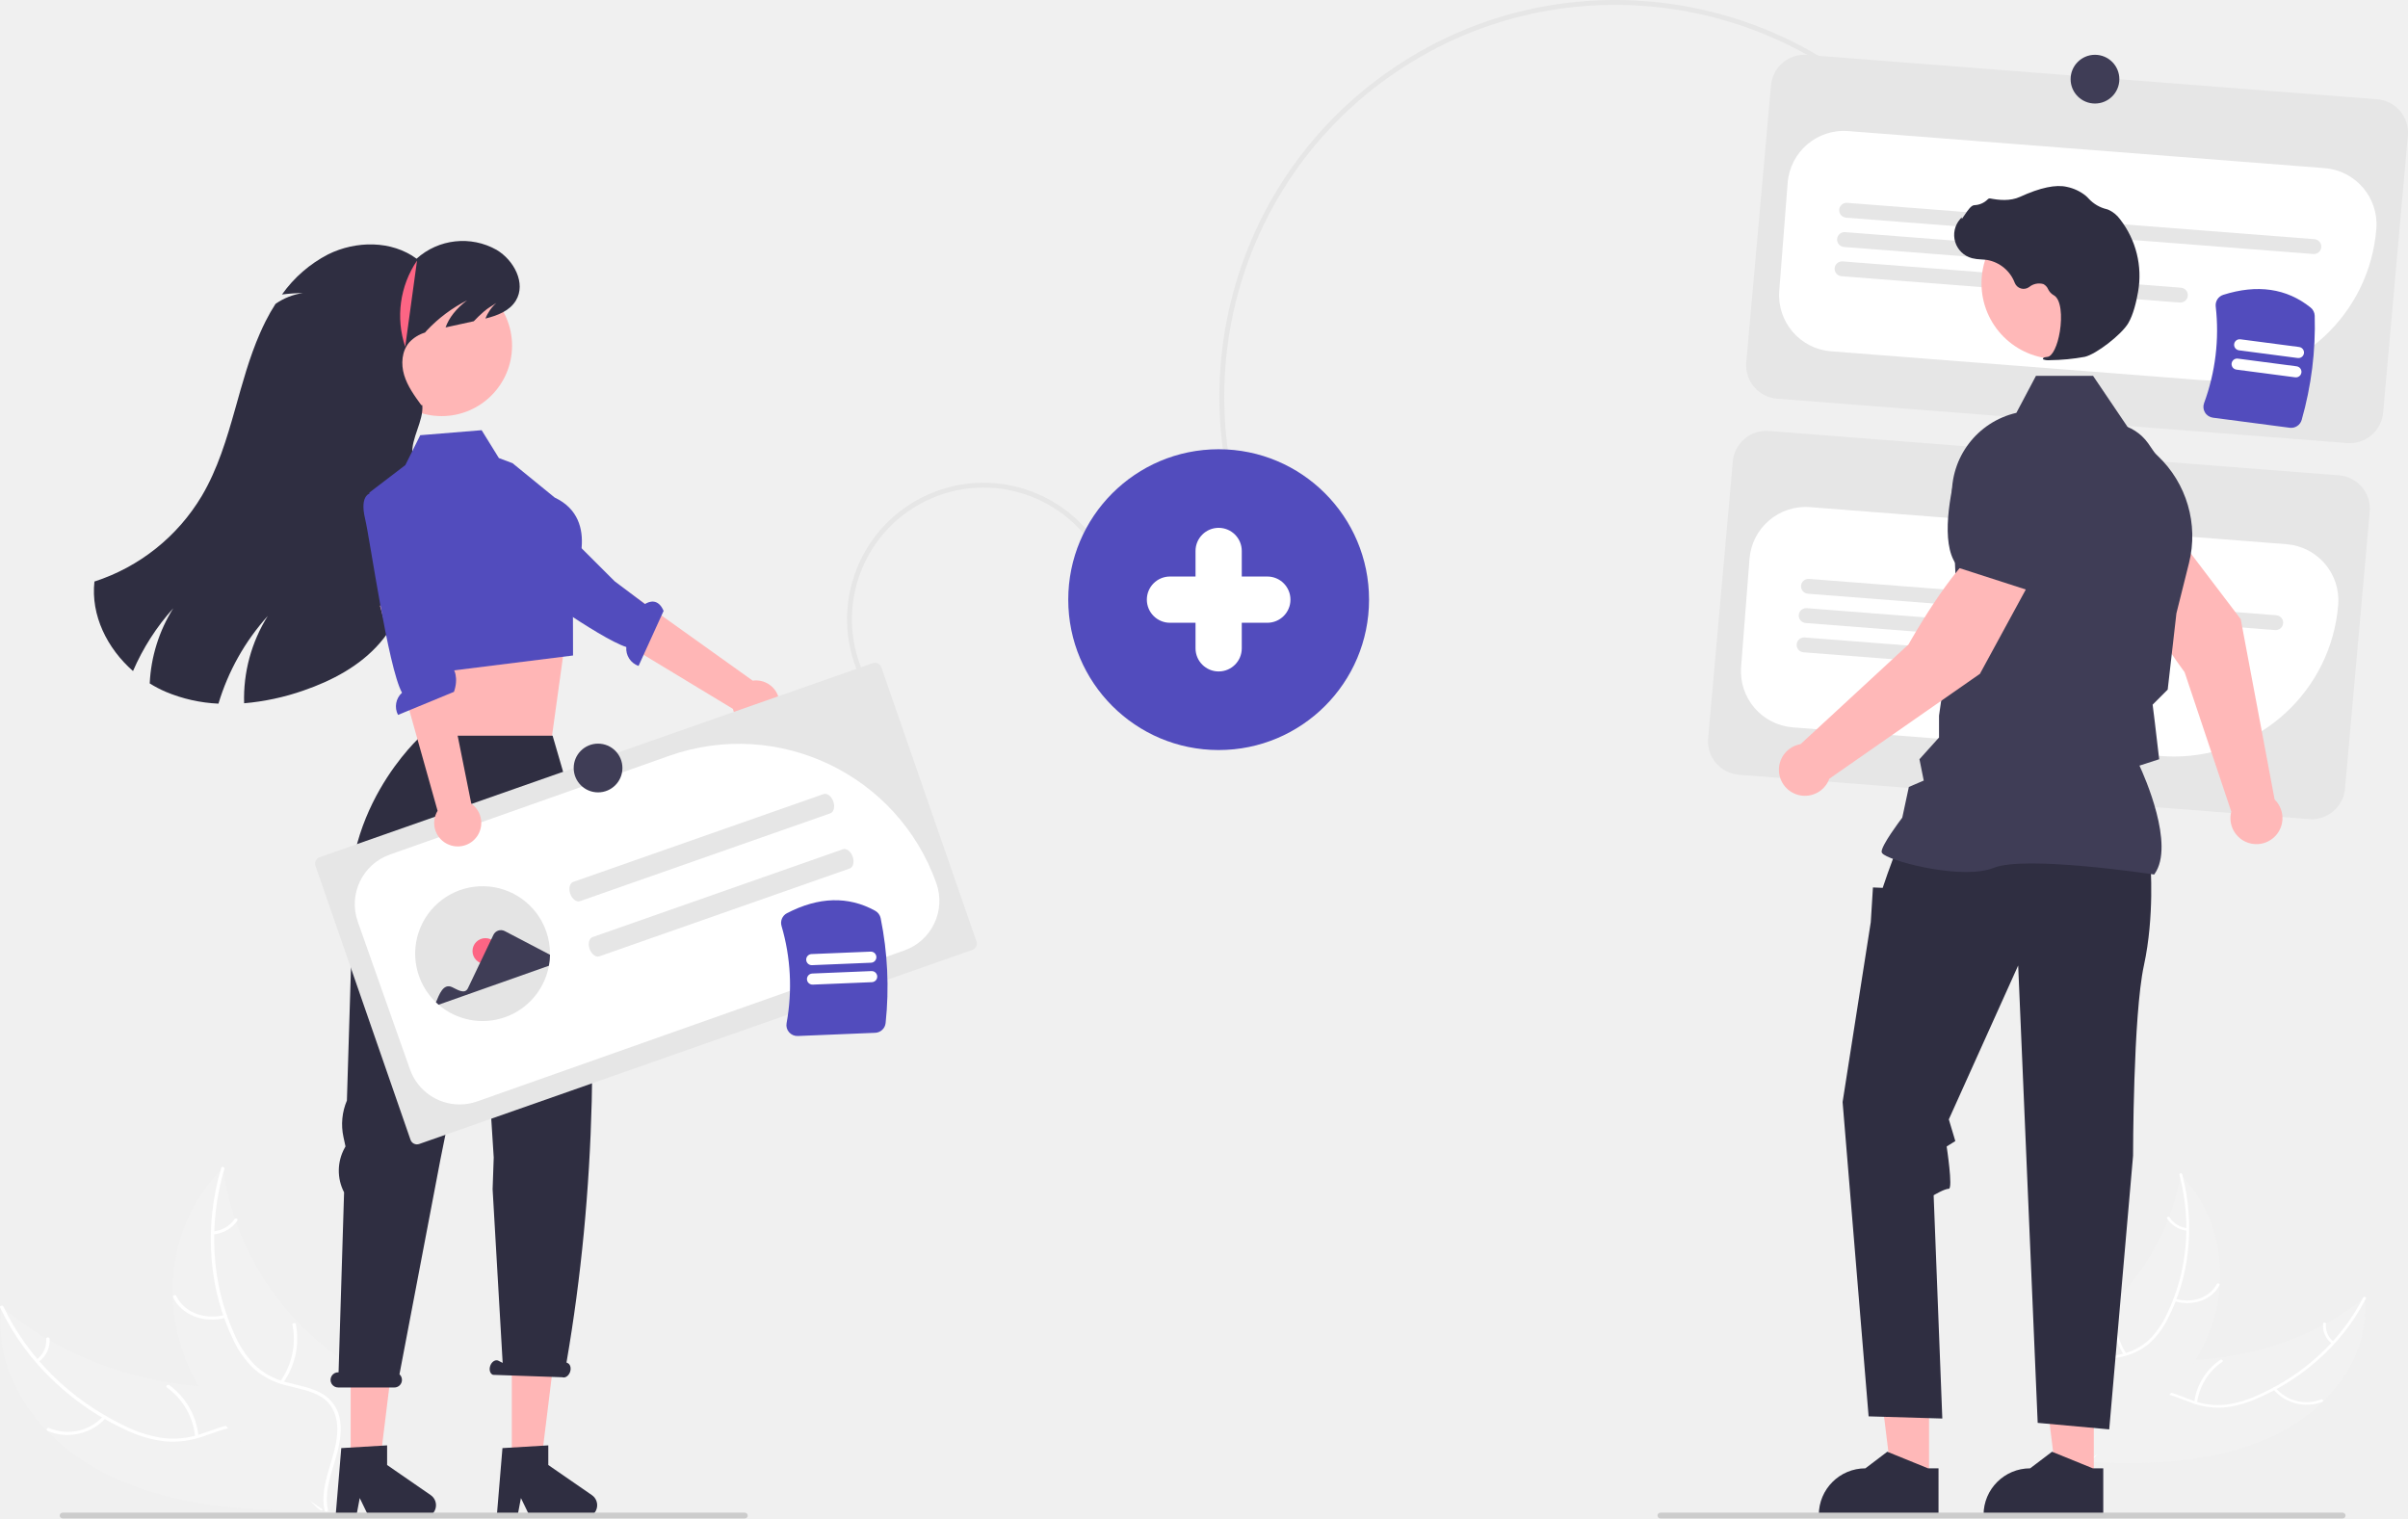
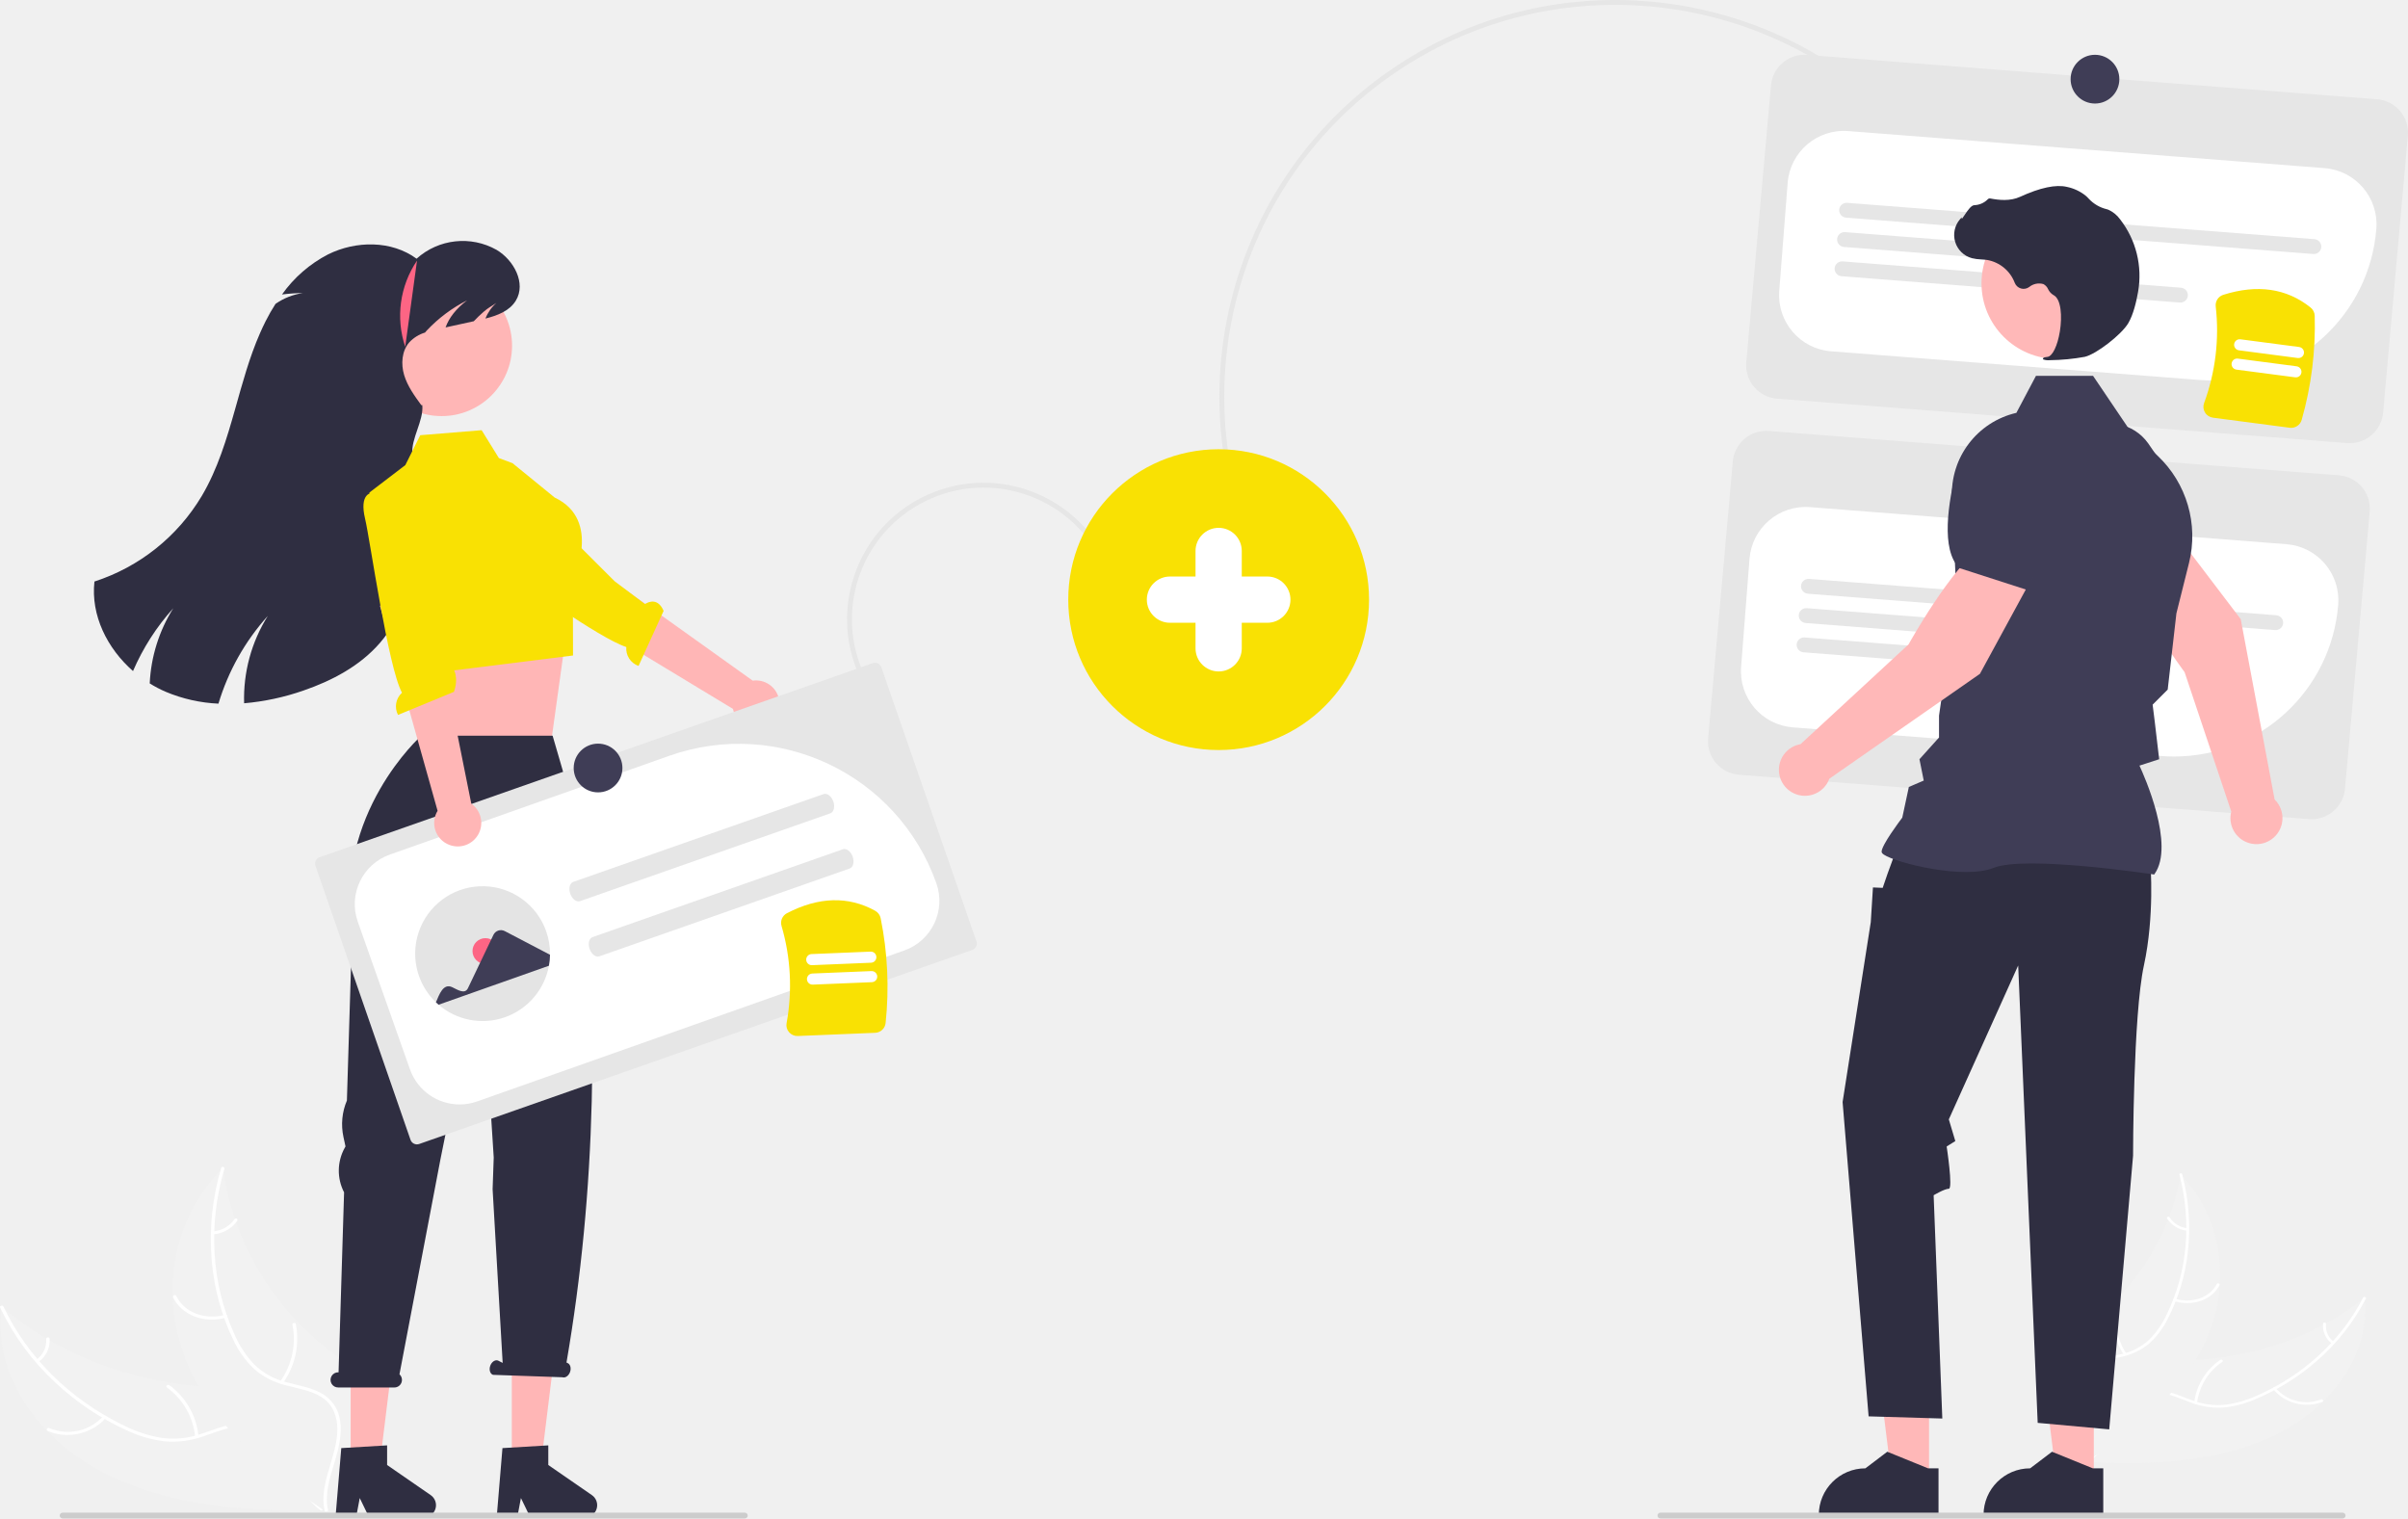
<svg xmlns="http://www.w3.org/2000/svg" data-name="Layer 1" width="989.311" height="623.836" viewBox="0 0 989.311 623.836">
  <path d="M692.379,157.22c71.22-38.107,161.612-18.129,209.536,49.439l-1.631,1.157c-47.332-66.735-136.619-86.461-206.963-48.833a161.362,161.362,0,0,0-17.272,10.692C603.712,220.983,586.602,321.574,637.908,393.911l-1.631,1.157c-51.944-73.237-34.622-175.08,38.615-227.024A163.743,163.743,0,0,1,692.379,157.22Z" transform="translate(-105.3446 -138.0821)" fill="#e6e6e6" />
  <path d="M1069.675,320.104,835.425,301.88a13.774,13.774,0,0,1-12.649-14.784l10.155-113.813a13.774,13.774,0,0,1,14.784-12.65l234.25,18.224a13.774,13.774,0,0,1,12.65,14.784L1084.458,307.454A13.774,13.774,0,0,1,1069.675,320.104Z" transform="translate(-105.3446 -138.0821)" fill="#e6e6e6" />
  <path d="M1014.342,294.391q-2.667,0-5.354-.208L857.601,282.406a23.119,23.119,0,0,1-21.257-24.843l3.452-44.375A23.146,23.146,0,0,1,864.64,191.93l195.762,15.229a23.147,23.147,0,0,1,21.257,24.843,67.639,67.639,0,0,1-67.317,62.389Z" transform="translate(-105.3446 -138.0821)" fill="#fff" />
  <path d="M1055.718,242.436l-191.906-14.93a3.054,3.054,0,1,1,.474-6.089l191.906,14.93a3.054,3.054,0,1,1-.474,6.089Z" transform="translate(-105.3446 -138.0821)" fill="#e6e6e6" />
  <path d="M976.033,248.34l-113.158-8.803a3.054,3.054,0,0,1,.474-6.089L976.507,242.251a3.054,3.054,0,1,1-.474,6.089Z" transform="translate(-105.3446 -138.0821)" fill="#e6e6e6" />
  <path d="M1000.96,262.383,861.94,251.567a3.054,3.054,0,1,1,.474-6.089l139.021,10.815a3.054,3.054,0,0,1-.474,6.089Z" transform="translate(-105.3446 -138.0821)" fill="#e6e6e6" />
  <path d="M1054,474.604l-234.25-18.224a13.774,13.774,0,0,1-12.649-14.784l10.155-113.813a13.774,13.774,0,0,1,14.784-12.65l234.25,18.224a13.774,13.774,0,0,1,12.65,14.784l-10.155,113.813A13.774,13.774,0,0,1,1054,474.604Z" transform="translate(-105.3446 -138.0821)" fill="#e6e6e6" />
  <path d="M998.606,448.889q-2.629,0-5.293-.206L841.926,436.906a23.119,23.119,0,0,1-21.257-24.843l3.452-44.375a23.121,23.121,0,0,1,24.844-21.258L1044.727,361.66a23.12,23.12,0,0,1,21.257,24.843A67.722,67.722,0,0,1,998.606,448.889Z" transform="translate(-105.3446 -138.0821)" fill="#fff" />
  <path d="M1040.043,396.936,848.136,382.007a3.054,3.054,0,1,1,.474-6.089l191.906,14.93a3.054,3.054,0,1,1-.474,6.089Z" transform="translate(-105.3446 -138.0821)" fill="#e6e6e6" />
  <path d="M960.358,402.84,847.201,394.037a3.054,3.054,0,1,1,.474-6.089L960.832,396.751a3.054,3.054,0,0,1-.474,6.089Z" transform="translate(-105.3446 -138.0821)" fill="#e6e6e6" />
  <path d="M985.285,416.883,846.265,406.067a3.054,3.054,0,0,1,.474-6.089l139.021,10.815a3.054,3.054,0,0,1-.474,6.089Z" transform="translate(-105.3446 -138.0821)" fill="#e6e6e6" />
  <path d="M458.135,415.139a56.086,56.086,0,1,1,102.625-45.285l-1.83.808a54.085,54.085,0,1,0-98.964,43.669Z" transform="translate(-105.3446 -138.0821)" fill="#e6e6e6" />
  <path d="M1039.491,727.921c22.9-10.852,39.958-32.684,37.297-56.678-20.545,16.636-48.515,25.926-77.391,25.704-11.247-.087-23.842-1.231-32.015,5.08-5.085,3.927-7.379,10.162-7.669,16.376-.29,6.214,1.217,12.504,2.715,18.711l-.456,1.471C988.86,740.296,1016.59,738.772,1039.491,727.921Z" transform="translate(-105.3446 -138.0821)" fill="#f2f2f2" />
  <path d="M1076.224,671.183c-8.857,17.282-24.213,31.686-43.297,40.117a45.812,45.812,0,0,1-13.206,3.88,29.856,29.856,0,0,1-13.736-1.796c-4.148-1.488-8.236-3.426-12.635-4.016a16.171,16.171,0,0,0-12.219,3.294c-4.065,3.161-6.489,7.535-8.686,11.898-2.439,4.845-4.884,9.918-9.66,13.22-.579.4.227,1.232.805.833,8.31-5.744,9.51-16.132,16.113-23.089a15.539,15.539,0,0,1,12.492-5.222c4.489.331,8.707,2.327,12.894,3.865a32.04,32.04,0,0,0,13.399,2.198,42.982,42.982,0,0,0,13.367-3.399,92.244,92.244,0,0,0,25.291-15.737,86.238,86.238,0,0,0,20.212-25.658c.306-.597-.83-.983-1.134-.39Z" transform="translate(-105.3446 -138.0821)" fill="#fff" />
  <path d="M1039.32,708.865a17.932,17.932,0,0,0,20.161,5.125c.667-.28.122-1.257-.545-.976a16.601,16.601,0,0,1-18.746-4.8c-.468-.57-1.335.086-.87.652Z" transform="translate(-105.3446 -138.0821)" fill="#fff" />
  <path d="M1007.999,714.38a24.113,24.113,0,0,1,10.37-16.813c.577-.402-.229-1.234-.805-.833a25.072,25.072,0,0,0-10.749,17.518c-.082.67,1.103.794,1.184.128Z" transform="translate(-105.3446 -138.0821)" fill="#fff" />
  <path d="M1064.096,689.31a8.152,8.152,0,0,1-3.143-7.287c.092-.668-1.093-.791-1.184-.128a9.127,9.127,0,0,0,3.458,8.067.678.678,0,0,0,.837.09.486.486,0,0,0,.032-.742Z" transform="translate(-105.3446 -138.0821)" fill="#fff" />
  <path d="M1001.232,620.513c-.071.414-.141.829-.221,1.247a90.558,90.558,0,0,1-4.472,16.289c-.147.411-.302.824-.462,1.229a98.171,98.171,0,0,1-22.517,33.988A103.186,103.186,0,0,1,960.682,684.036c-6.381,4.516-13.746,8.927-17.785,15.011a16.16,16.16,0,0,0-1.148,1.965l18.194,36.812c.087.069.165.141.252.209l.654,1.494c.253-.153.511-.316.764-.469.147-.088.29-.184.437-.272.097-.061.194-.123.285-.173.032-.02.064-.041.088-.058.092-.05.17-.106.253-.153q2.169-1.366,4.322-2.766c.009-.003.009-.003.014-.014,10.913-7.136,21.177-15.2,29.61-24.503.254-.28.517-.563.762-.859a91.846,91.846,0,0,0,10.029-13.491,78.985,78.985,0,0,0,4.262-8.075,65.191,65.191,0,0,0,5.672-22.691c1.028-15.712-3.633-31.959-15.221-44.537C1001.831,621.145,1001.538,620.831,1001.232,620.513Z" transform="translate(-105.3446 -138.0821)" fill="#f2f2f2" />
  <path d="M1000.767,620.764c5.068,19.434,3.322,39.93-5.259,57.37a36.004,36.004,0,0,1-7.261,10.411,24.302,24.302,0,0,1-11.5,5.883c-4.113.974-8.486,1.534-12.178,3.406a12.838,12.838,0,0,0-6.918,9.382c-.903,4.872.242,9.889,1.551,14.775,1.453,5.424,3.058,11.045,1.716,16.421-.162.651,1.004.923,1.166.272,2.333-9.353-3.8-18.81-3.566-28.271.109-4.415,1.718-8.717,5.818-11.164,3.585-2.139,8.094-2.721,12.27-3.674a26.335,26.335,0,0,0,11.52-5.359,33.615,33.615,0,0,0,7.707-10.089,78.617,78.617,0,0,0,8.282-26.983,86.815,86.815,0,0,0-2.236-32.66c-.175-.671-1.287-.386-1.113.281Z" transform="translate(-105.3446 -138.0821)" fill="#fff" />
  <path d="M998.645,672.622c7.485,2.345,15.425-.46,18.563-6.523.309-.597-.759-1.132-1.069-.534-2.94,5.679-10.288,8.227-17.284,6.035-.736-.231-.942.793-.21,1.022Z" transform="translate(-105.3446 -138.0821)" fill="#fff" />
  <path d="M978.929,694.185a25.601,25.601,0,0,1-3.617-19.851c.16-.652-1.007-.923-1.166-.272a26.647,26.647,0,0,0,3.81,20.654C978.347,695.328,979.318,694.794,978.929,694.185Z" transform="translate(-105.3446 -138.0821)" fill="#fff" />
  <path d="M1003.958,642.677a10.059,10.059,0,0,1-7.286-4.486c-.383-.616-1.354-.081-.973.53a11.271,11.271,0,0,0,8.049,4.978c.322.039.623-.075.688-.375a.586.586,0,0,0-.478-.647Z" transform="translate(-105.3446 -138.0821)" fill="#fff" />
  <path d="M1039.856,466.548l-13.919-74.096L998.613,356.487l-20.25,13.239c2.861,15.519,24.505,44.491,24.505,44.491l19.184,57.304c-.077.298-.148.599-.199.908a10.687,10.687,0,1,0,18.002-5.881Z" transform="translate(-105.3446 -138.0821)" fill="#ffb8b8" />
  <path d="M978.907,377.555l22.925-18.607.044-.098c4.288-9.716-5.232-26.377-13.974-38.642a19.596,19.596,0,0,0-26.223-5.3h0a19.639,19.639,0,0,0-9.131,18.613l1.928,18.562Z" transform="translate(-105.3446 -138.0821)" fill="#3f3d56" />
  <polygon points="792.539 608.221 777.285 608.22 770.029 549.384 792.542 549.385 792.539 608.221" fill="#ffb8b8" />
  <path d="M901.775,741.323l-4.293-0L880.719,734.506l-8.984,6.816h-.001a19.145,19.145,0,0,0-19.144,19.144v.622l49.184.002Z" transform="translate(-105.3446 -138.0821)" fill="#2f2e41" />
  <polygon points="860.222 608.221 844.968 608.22 837.712 549.384 860.225 549.385 860.222 608.221" fill="#ffb8b8" />
  <path d="M969.458,741.323l-4.293-0-16.762-6.817-8.984,6.816h-.001A19.145,19.145,0,0,0,920.273,760.465v.622l49.184.002Z" transform="translate(-105.3446 -138.0821)" fill="#2f2e41" />
  <path d="M988.826,492.877s1.781,21.374-2.672,41.857-4.453,78.17-4.453,78.17l-9.796,112.411-29.389-2.672-8.015-187.91-28.498,63.23,2.672,8.906-3.559,2.226s2.668,17.366.887,17.366-6.234,2.672-6.234,2.672l3.562,91.728-30.279-.891L862.365,590.84l11.577-73.917.891-14.249,4.008.165,2.041-5.953,3.748-10.242Z" transform="translate(-105.3446 -138.0821)" fill="#2f2e41" />
  <path d="M990.365,497.367l.159-.223c8.477-11.868-4.272-40.386-6.195-44.52l8.099-2.628-1.824-15.503-.864-6.911,6.19-6.19.017-.154,3.562-31.17,5.179-20.703a45.452,45.452,0,0,0-12.901-44.048l-11.972-11.288-14.55-21.529h-23.463l-8.045,15.196A34.199,34.199,0,0,0,907.297,342.612l1.823,39.855-7.138,49.623-.004,8.98-8.033,8.927,1.754,8.77-6.114,2.62-2.7,12.597c-1.117,1.474-8.491,11.306-8.491,13.994,0,.404.298.794.937,1.226,5.025,3.403,32.8,10.34,45.092,5.421,13.094-5.236,65.145,2.619,65.67,2.699Z" transform="translate(-105.3446 -138.0821)" fill="#3f3d56" />
  <path d="M786.324,760.728a1.186,1.186,0,0,0,1.183,1.19h280.297a1.19,1.19,0,0,0,0-2.38h-280.29a1.187,1.187,0,0,0-1.19,1.183Z" transform="translate(-105.3446 -138.0821)" fill="#ccc" />
  <circle cx="845.159" cy="116.393" r="31.074" fill="#ffb8b8" />
  <path d="M947.526,286.053a84.516,84.516,0,0,0,14.346-1.375c4.687-1.08,15.027-9.076,17.846-13.799h0c2.094-3.51,3.35-8.938,4.036-12.874a37.779,37.779,0,0,0-7.379-29.811,11.936,11.936,0,0,0-4.926-3.989c-.174-.063-.354-.118-.534-.165a14.727,14.727,0,0,1-7.44-4.342,12.144,12.144,0,0,0-1.25-1.221,18.139,18.139,0,0,0-7.664-3.604c-4.529-1.088-11.006.275-19.253,4.054-4.143,1.899-8.742,1.369-12.286.695a1.154,1.154,0,0,0-1.076.4,8.144,8.144,0,0,1-5.476,2.349c-1.258.088-2.535,1.866-4.074,4.182-.349.526-.757,1.139-1.052,1.514l-.059-.703-.692.804a9.883,9.883,0,0,0,4.876,15.981,19.273,19.273,0,0,0,3.891.517c.795.051,1.617.104,2.407.22a14.9,14.9,0,0,1,11.318,9.38,3.897,3.897,0,0,0,5.928,1.739,6.438,6.438,0,0,1,5.837-1.219,4.274,4.274,0,0,1,1.944,2.093,5.57,5.57,0,0,0,2.176,2.41c3.235,1.564,3.644,8.85,2.654,14.959-.954,5.888-3.03,10.184-5.047,10.445-1.553.201-1.729.317-1.834.595l-.094.249.181.226A6.364,6.364,0,0,0,947.526,286.053Z" transform="translate(-105.3446 -138.0821)" fill="#2f2e41" />
-   <circle cx="500.674" cy="246.354" r="61.789" fill="#524cbd" />
+   <circle cx="500.674" cy="246.354" r="61.789" fill="#f9e103" />
  <path d="M940.369,375.24,919.987,362.206c-12.979,8.977-30.519,40.603-30.519,40.603l-44.392,41.012A10.681,10.681,0,1,0,856.914,458.015l61.868-43.1Z" transform="translate(-105.3446 -138.0821)" fill="#ffb8b8" />
  <path d="M938.426,380.529l13.575-32.58-4.91-18.004a19.641,19.641,0,0,0-15.241-14.055h0a19.595,19.595,0,0,0-22.536,14.418c-3.718,14.596-6.573,33.571.936,41.08l.076.076Z" transform="translate(-105.3446 -138.0821)" fill="#3f3d56" />
  <path d="M147.903,743.067c-26.572-13.639-45.851-39.995-41.82-68.161,23.581,20.365,56.184,32.353,90.209,33.17,13.252.318,28.133-.559,37.525,7.18,5.844,4.816,8.313,12.246,8.423,19.578.109,7.332-1.9,14.685-3.897,21.941l.482,1.75C207.085,759.536,174.475,756.705,147.903,743.067Z" transform="translate(-105.3446 -138.0821)" fill="#f2f2f2" />
  <path d="M106.749,674.857c9.788,20.69,27.34,38.232,49.507,48.877a53.994,53.994,0,0,0,15.412,5.064,35.188,35.188,0,0,0,16.249-1.602c4.942-1.598,9.83-3.729,15.034-4.259a19.059,19.059,0,0,1,14.272,4.337c4.67,3.875,7.363,9.119,9.788,14.341,2.693,5.798,5.383,11.866,10.886,15.934.667.493-.314,1.443-.98.951-9.575-7.077-10.6-19.359-18.119-27.802-3.509-3.94-8.459-6.872-14.52-6.618-5.301.222-10.344,2.416-15.334,4.071A37.764,37.764,0,0,1,173.076,730.24a50.658,50.658,0,0,1-15.62-4.503,108.722,108.722,0,0,1-29.206-19.483,101.642,101.642,0,0,1-22.852-30.981c-.338-.715,1.015-1.127,1.351-.417Z" transform="translate(-105.3446 -138.0821)" fill="#fff" />
  <path d="M148.816,720.625c-5.825,6.644-16.077,8.89-23.941,5.284-.775-.355-.097-1.485.679-1.13a19.566,19.566,0,0,0,22.262-4.955c.573-.654,1.57.151,1.0.801Z" transform="translate(-105.3446 -138.0821)" fill="#fff" />
  <path d="M185.507,728.291a28.42,28.42,0,0,0-11.589-20.193c-.665-.495.316-1.445.98-.951a29.55,29.55,0,0,1,12.009,21.038c.072.792-1.329.894-1.4.106Z" transform="translate(-105.3446 -138.0821)" fill="#fff" />
  <path d="M120.358,696.664a9.609,9.609,0,0,0,3.975-8.467c-.083-.79,1.317-.891,1.4-.106a10.758,10.758,0,0,1-4.375,9.374.799.799,0,0,1-.99.075.572.572,0,0,1-.01-.876Z" transform="translate(-105.3446 -138.0821)" fill="#fff" />
  <path d="M196.983,617.966c.068.491.135.982.213,1.477a106.732,106.732,0,0,0,4.66,19.356c.157.489.326.982.499,1.465a115.707,115.707,0,0,0,25.257,40.879,121.616,121.616,0,0,0,14.768,13.169c7.349,5.558,15.86,11.03,20.39,18.348a19.046,19.046,0,0,1,1.278,2.358l-22.808,42.686c-.105.078-.199.159-.305.237l-.826,1.736c-.292-.189-.59-.392-.882-.581-.17-.109-.335-.228-.505-.337-.112-.076-.223-.152-.33-.215-.037-.025-.074-.051-.101-.072-.106-.062-.197-.131-.292-.189q-2.505-1.69-4.989-3.419c-.011-.004-.011-.004-.016-.017-12.59-8.814-24.38-18.696-33.966-29.971-.288-.339-.587-.682-.865-1.041a108.252,108.252,0,0,1-11.31-16.267,93.092,93.092,0,0,1-4.719-9.671,76.835,76.835,0,0,1-5.835-26.943c-.624-18.548,5.474-37.513,19.594-51.897C196.255,618.688,196.611,618.33,196.983,617.966Z" transform="translate(-105.3446 -138.0821)" fill="#f2f2f2" />
  <path d="M197.522,618.279c-6.696,22.704-5.404,46.915,4.053,67.78a42.435,42.435,0,0,0,8.164,12.535,28.643,28.643,0,0,0,13.328,7.36c4.809,1.301,9.939,2.124,14.219,4.467a15.131,15.131,0,0,1,7.8,11.311c.882,5.774-.655,11.641-2.379,17.347-1.915,6.336-4.014,12.897-2.635,19.28.167.773-1.217,1.049-1.384.277-2.399-11.105,5.18-22.017,5.257-33.171.036-5.205-1.698-10.333-6.436-13.368-4.143-2.654-9.433-3.507-14.318-4.786a31.039,31.039,0,0,1-13.371-6.744,39.618,39.618,0,0,1-8.702-12.173,92.66,92.66,0,0,1-8.749-32.096,102.323,102.323,0,0,1,3.854-38.391c.231-.784,1.53-.407,1.301.372Z" transform="translate(-105.3446 -138.0821)" fill="#fff" />
  <path d="M198.085,679.448c-8.905,2.483-18.154-1.119-21.624-8.377-.342-.715.937-1.305,1.279-.589,3.251,6.8,11.812,10.075,20.136,7.755.876-.244,1.08.969.209,1.212Z" transform="translate(-105.3446 -138.0821)" fill="#fff" />
  <path d="M220.506,705.587a30.174,30.174,0,0,0,5.002-23.25c-.164-.774,1.22-1.05,1.384-.277a31.407,31.407,0,0,1-5.26,24.188c-.485.707-1.608.042-1.126-.661Z" transform="translate(-105.3446 -138.0821)" fill="#fff" />
  <path d="M192.944,643.974a11.855,11.855,0,0,0,8.751-5.013c.475-.711,1.598-.045,1.126.661a13.284,13.284,0,0,1-9.668,5.563c-.381.034-.731-.111-.797-.467a.691.691,0,0,1,.588-.744Z" transform="translate(-105.3446 -138.0821)" fill="#fff" />
  <polygon points="172.025 265.948 174.027 284.513 172.849 308.857 226.771 302.451 231.838 265.948 225.382 266.011 172.025 265.948" fill="#ffb6b6" />
  <polygon points="144.057 603.005 155.846 603.005 161.457 557.533 144.057 557.533 144.057 603.005" fill="#ffb6b6" />
  <path d="M245.554,733.012l18.834-1.124v8.069L282.295,752.324a5.04,5.04,0,0,1-2.864,9.188H257.008l-3.865-7.982-1.509,7.982h-8.454Z" transform="translate(-105.3446 -138.0821)" fill="#2f2e41" />
  <polygon points="210.278 603.005 222.067 603.005 227.677 557.533 210.278 557.533 210.278 603.005" fill="#ffb6b6" />
  <path d="M311.775,733.012l18.834-1.124v8.069l17.906,12.367a5.04,5.04,0,0,1-2.864,9.188H323.229l-3.865-7.982-1.509,7.982H309.4Z" transform="translate(-105.3446 -138.0821)" fill="#2f2e41" />
  <path d="M244.315,701.874h.128l2.267-73.936a19.333,19.333,0,0,1,.254-18.27l.325-.588-.842-3.901a24.85,24.85,0,0,1,1.42-14.956l2.115-68.968c-7.557-48.973,28.456-80.911,28.456-80.911h53.947l11.582,39.792c7.657,74.595,6.267,147.286-5.883,217.71l.331.168c1.193.412,1.704,2.064,1.143,3.69s-1.983,2.611-3.176,2.2l-28.49-.991c-1.193-.412-1.704-2.064-1.143-3.69.561-1.627,1.983-2.611,3.176-2.2l1.937.98-4.131-71.345.458-13.032-.945-14.784-4.367-66.499-16.53,81.775-16.884,88.578a3.106,3.106,0,0,1-2.094,5.408H244.315a3.116,3.116,0,1,1,0-6.231Z" transform="translate(-105.3446 -138.0821)" fill="#2f2e41" />
  <circle cx="181.441" cy="142.012" r="28.935" fill="#ffb6b6" />
  <path d="M159.992,413.775a94.208,94.208,0,0,1,16.532-25.79,63.662,63.662,0,0,0-9.667,30.87,48.78,48.78,0,0,0,6.602,3.453A63.262,63.262,0,0,0,195.092,427.168a94.396,94.396,0,0,1,20.269-36.034,63.814,63.814,0,0,0-9.72,35.877,99.921,99.921,0,0,0,24.341-5.217c11.808-4.062,23.271-10.129,31.437-19.565,8.838-10.213,13.194-23.69,14.601-37.126,1.407-13.425.084-26.976-1.249-40.411-.63-6.403,4.702-13.771,4.073-20.174h-.42c-2.803-3.842-5.658-7.778-7.033-12.333-1.365-4.545-1.008-9.909,2.131-13.488a14.655,14.655,0,0,1,6.434-3.989c.231-.294.483-.577.745-.861a59.841,59.841,0,0,1,16.532-12.365c-4.461,3.369-7.442,7.18-8.828,11.116q5.794-1.275,11.588-2.54a55.815,55.815,0,0,1,4.073-3.905c2.068-1.795,2.75-1.931,5.217-3.621a16.643,16.643,0,0,0-4.503,6.424c4.965-1.249,9.93-3.128,12.512-7.4,4.283-7.064-.808-16.595-7.914-20.814a28.316,28.316,0,0,0-32.885,3.621c-10.276-7.568-24.908-7.442-36.339-1.784a53.134,53.134,0,0,0-18.957,16.49,74.143,74.143,0,0,1,8.586-.598,26.332,26.332,0,0,0-11.242,4.45,77.432,77.432,0,0,0-4.073,7.127q-1.212,2.409-2.288,4.881c-4.398,10.014-7.264,20.678-10.234,31.216-3.464,12.281-7.18,24.646-13.666,35.635a80.038,80.038,0,0,1-44.137,35.216C142.599,390.882,149.38,404.464,159.992,413.775Z" transform="translate(-105.3446 -138.0821)" fill="#2f2e41" />
-   <path d="M315.924,328.38l-5.616-2.109-7.082-11.451-25.225,2.061-6.131,12.278L257.1,340.439l6.459,34.018L273.595,415.779l67.177-8.397-.071-31.106s12.139-24.576-7.47-33.785Z" transform="translate(-105.3446 -138.0821)" fill="#524cbd" />
+   <path d="M315.924,328.38l-5.616-2.109-7.082-11.451-25.225,2.061-6.131,12.278L257.1,340.439l6.459,34.018L273.595,415.779l67.177-8.397-.071-31.106s12.139-24.576-7.47-33.785Z" transform="translate(-105.3446 -138.0821)" fill="#f9e103" />
  <path d="M419.471,436.28a9.612,9.612,0,0,1-12.991-6.962l-74.902-45.323,13.691-15.796,69.321,49.518a9.664,9.664,0,0,1,4.881,18.563Z" transform="translate(-105.3446 -138.0821)" fill="#ffb6b6" />
-   <path d="M306.619,362.503s-3.58,3.602,5.402,9.524c7.191,4.741,39.264,28.17,50.633,31.876a7.551,7.551,0,0,0,5.033,7.77l10.294-22.622c-2.228-5.172-5.793-3.974-7.668-2.802l-12.433-9.35-30.53-30.486-18.191,13.441Z" transform="translate(-105.3446 -138.0821)" fill="#524cbd" />
+   <path d="M306.619,362.503s-3.58,3.602,5.402,9.524c7.191,4.741,39.264,28.17,50.633,31.876a7.551,7.551,0,0,0,5.033,7.77l10.294-22.622c-2.228-5.172-5.793-3.974-7.668-2.802l-12.433-9.35-30.53-30.486-18.191,13.441Z" transform="translate(-105.3446 -138.0821)" fill="#f9e103" />
  <path d="M276.675,245.149a40.295,40.295,0,0,0-4.848,35.414" transform="translate(-105.3446 -138.0821)" fill="#fd6584" />
  <path d="M129.876,760.728a1.186,1.186,0,0,0,1.19,1.19h280.29a1.19,1.19,0,1,0,0-2.38h-280.29A1.187,1.187,0,0,0,129.876,760.728Z" transform="translate(-105.3446 -138.0821)" fill="#ccc" />
-   <path id="a4a87c0b-578c-404f-b0e7-3c25016717c2-80" data-name="Path 3114" d="M236.666,490.254a2.797,2.797,0,0,0-1.711,3.56l39.05,112.55a2.797,2.797,0,0,0,3.56,1.711L504.786,528.354a2.797,2.797,0,0,0,1.711-3.561L467.447,412.243a2.797,2.797,0,0,0-3.561-1.711Z" transform="translate(-105.3446 -138.0821)" fill="#e6e6e6" />
+   <path id="a4a87c0b-578c-404f-b0e7-3c25016717c2-345" data-name="Path 3114" d="M236.666,490.254a2.797,2.797,0,0,0-1.711,3.56l39.05,112.55a2.797,2.797,0,0,0,3.56,1.711L504.786,528.354a2.797,2.797,0,0,0,1.711-3.561L467.447,412.243a2.797,2.797,0,0,0-3.561-1.711Z" transform="translate(-105.3446 -138.0821)" fill="#e6e6e6" />
  <path d="M294.179,591.832a21.649,21.649,0,0,1-20.396-14.41l-21.445-60.676a21.612,21.612,0,0,1,13.174-27.578l114.839-40.589a86.06,86.06,0,0,1,109.698,52.403A21.612,21.612,0,0,1,476.875,528.561l-.167-.472.167.472L301.36,590.596A21.534,21.534,0,0,1,294.179,591.832Z" transform="translate(-105.3446 -138.0821)" fill="#fff" />
-   <path id="e6660b72-17a8-4076-a000-8bf222be7673-81" data-name="Path 3117" d="M446.469,472.227,343.641,508.305c-1.449.508-3.244-.85-4.011-3.034s-.213-4.366,1.236-4.874l102.828-36.078c1.449-.508,3.244.85,4.011,3.034S447.918,471.72,446.469,472.227Z" transform="translate(-105.3446 -138.0821)" fill="#e6e6e6" />
-   <path id="f689c0b7-f689-4c10-b0b9-25ad5f15d9dd-82" data-name="Path 3118" d="M454.422,494.896,351.594,530.974c-1.449.508-3.244-.85-4.011-3.034s-.213-4.366,1.236-4.874l102.828-36.078c1.449-.508,3.244.85,4.011,3.034S455.871,494.388,454.422,494.896Z" transform="translate(-105.3446 -138.0821)" fill="#e6e6e6" />
-   <path id="f731b694-f804-4551-a9ab-28894637a524-83" data-name="Path 3124" d="M364.949,583.573" transform="translate(-105.3446 -138.0821)" fill="#e6e6e6" />
+   <path id="e6660b72-17a8-4076-a000-8bf222be7673-346" data-name="Path 3117" d="M446.469,472.227,343.641,508.305c-1.449.508-3.244-.85-4.011-3.034s-.213-4.366,1.236-4.874l102.828-36.078c1.449-.508,3.244.85,4.011,3.034S447.918,471.72,446.469,472.227Z" transform="translate(-105.3446 -138.0821)" fill="#e6e6e6" />
+   <path id="f689c0b7-f689-4c10-b0b9-25ad5f15d9dd-347" data-name="Path 3118" d="M454.422,494.896,351.594,530.974c-1.449.508-3.244-.85-4.011-3.034s-.213-4.366,1.236-4.874l102.828-36.078c1.449-.508,3.244.85,4.011,3.034S455.871,494.388,454.422,494.896Z" transform="translate(-105.3446 -138.0821)" fill="#e6e6e6" />
+   <path id="f731b694-f804-4551-a9ab-28894637a524-348" data-name="Path 3124" d="M364.949,583.573" transform="translate(-105.3446 -138.0821)" fill="#e6e6e6" />
  <path d="M329.727,520.638a27.578,27.578,0,0,1,1.584,9.697,26.822,26.822,0,0,1-.446,4.502,27.706,27.706,0,0,1-45.329,16.021q-.56-.479-1.091-.989a27.7,27.7,0,1,1,45.282-29.231Z" transform="translate(-105.3446 -138.0821)" fill="#e4e4e4" />
  <circle cx="199.419" cy="390.722" r="5.295" fill="#fd6584" />
  <path d="M284.445,549.869c1.359-3.155,2.966-7.968,6.688-6.216,1.839.797,5.132,3.219,6.469.402l10.47-21.916a3.41,3.41,0,0,1,4.627-1.543l18.613,9.738a26.83,26.83,0,0,1-.446,4.502l-45.329,16.021Z" transform="translate(-105.3446 -138.0821)" fill="#3f3d56" />
  <path d="M289.848,485.147a9.612,9.612,0,0,1-4.725-13.961L261.428,386.906l20.79-2.172,16.755,83.527a9.664,9.664,0,0,1-9.125,16.886Z" transform="translate(-105.3446 -138.0821)" fill="#ffb6b6" />
-   <path d="M257.922,340.642s-5.075.182-2.566,10.644c2.008,8.376,9.383,60.917,15.149,71.393a7.551,7.551,0,0,0-1.637,9.112l22.977-9.477c1.908-5.298.431-10.108-1.74-10.534l-2.684-15.323L283.464,345.053l-21.877-4.608Z" transform="translate(-105.3446 -138.0821)" fill="#524cbd" />
-   <path d="M464.902,562.391l-31.776,1.316a4.501,4.501,0,0,1-3.602-1.555,4.408,4.408,0,0,1-1.017-3.707,86.535,86.535,0,0,0-2.075-39.953,4.471,4.471,0,0,1,2.208-5.227c13.015-6.762,25.211-7.105,36.246-1.02a4.527,4.527,0,0,1,2.272,3.06,141.552,141.552,0,0,1,2.042,43.032A4.491,4.491,0,0,1,464.902,562.391Z" transform="translate(-105.3446 -138.0821)" fill="#524cbd" />
+   <path d="M257.922,340.642s-5.075.182-2.566,10.644c2.008,8.376,9.383,60.917,15.149,71.393a7.551,7.551,0,0,0-1.637,9.112l22.977-9.477c1.908-5.298.431-10.108-1.74-10.534l-2.684-15.323L283.464,345.053l-21.877-4.608Z" transform="translate(-105.3446 -138.0821)" fill="#f9e103" />
+   <path d="M464.902,562.391l-31.776,1.316a4.501,4.501,0,0,1-3.602-1.555,4.408,4.408,0,0,1-1.017-3.707,86.535,86.535,0,0,0-2.075-39.953,4.471,4.471,0,0,1,2.208-5.227c13.015-6.762,25.211-7.105,36.246-1.02a4.527,4.527,0,0,1,2.272,3.06,141.552,141.552,0,0,1,2.042,43.032A4.491,4.491,0,0,1,464.902,562.391Z" transform="translate(-105.3446 -138.0821)" fill="#f9e103" />
  <path d="M463.557,541.593l-24.297,1.006a2.281,2.281,0,1,1-.189-4.558l24.297-1.006a2.281,2.281,0,1,1,.189,4.558Z" transform="translate(-105.3446 -138.0821)" fill="#fff" />
  <path d="M463.226,533.6l-24.297,1.006a2.281,2.281,0,0,1-.189-4.558l24.297-1.006a2.281,2.281,0,0,1,.189,4.558Z" transform="translate(-105.3446 -138.0821)" fill="#fff" />
-   <path d="M1046.059,313.818l-31.534-4.136a4.501,4.501,0,0,1-3.283-2.148,4.408,4.408,0,0,1-.368-3.826,86.535,86.535,0,0,0,4.786-39.719,4.471,4.471,0,0,1,3.069-4.772c13.98-4.437,26.055-2.69,35.886,5.191a4.527,4.527,0,0,1,1.715,3.403,141.552,141.552,0,0,1-5.345,42.748A4.491,4.491,0,0,1,1046.059,313.818Z" transform="translate(-105.3446 -138.0821)" fill="#524cbd" />
+   <path d="M1046.059,313.818l-31.534-4.136a4.501,4.501,0,0,1-3.283-2.148,4.408,4.408,0,0,1-.368-3.826,86.535,86.535,0,0,0,4.786-39.719,4.471,4.471,0,0,1,3.069-4.772c13.98-4.437,26.055-2.69,35.886,5.191a4.527,4.527,0,0,1,1.715,3.403,141.552,141.552,0,0,1-5.345,42.748A4.491,4.491,0,0,1,1046.059,313.818Z" transform="translate(-105.3446 -138.0821)" fill="#f9e103" />
  <path d="M1048.29,293.097l-24.111-3.162a2.281,2.281,0,1,1,.593-4.523l24.111,3.162a2.281,2.281,0,1,1-.593,4.523Z" transform="translate(-105.3446 -138.0821)" fill="#fff" />
  <path d="M1049.33,285.165l-24.111-3.162a2.281,2.281,0,1,1,.593-4.523l24.111,3.162a2.281,2.281,0,1,1-.593,4.523Z" transform="translate(-105.3446 -138.0821)" fill="#fff" />
  <path d="M626.019,374.936h-10.5v-10.5a9.5,9.5,0,0,0-19,0v10.5h-10.5a9.5,9.5,0,0,0,0,19h10.5v10.5a9.5,9.5,0,0,0,19,0v-10.5h10.5a9.5,9.5,0,0,0,0-19Z" transform="translate(-105.3446 -138.0821)" fill="#fff" />
  <circle cx="860.709" cy="32.523" r="10.011" fill="#3f3d56" />
  <circle cx="245.709" cy="315.523" r="10.011" fill="#3f3d56" />
</svg>
